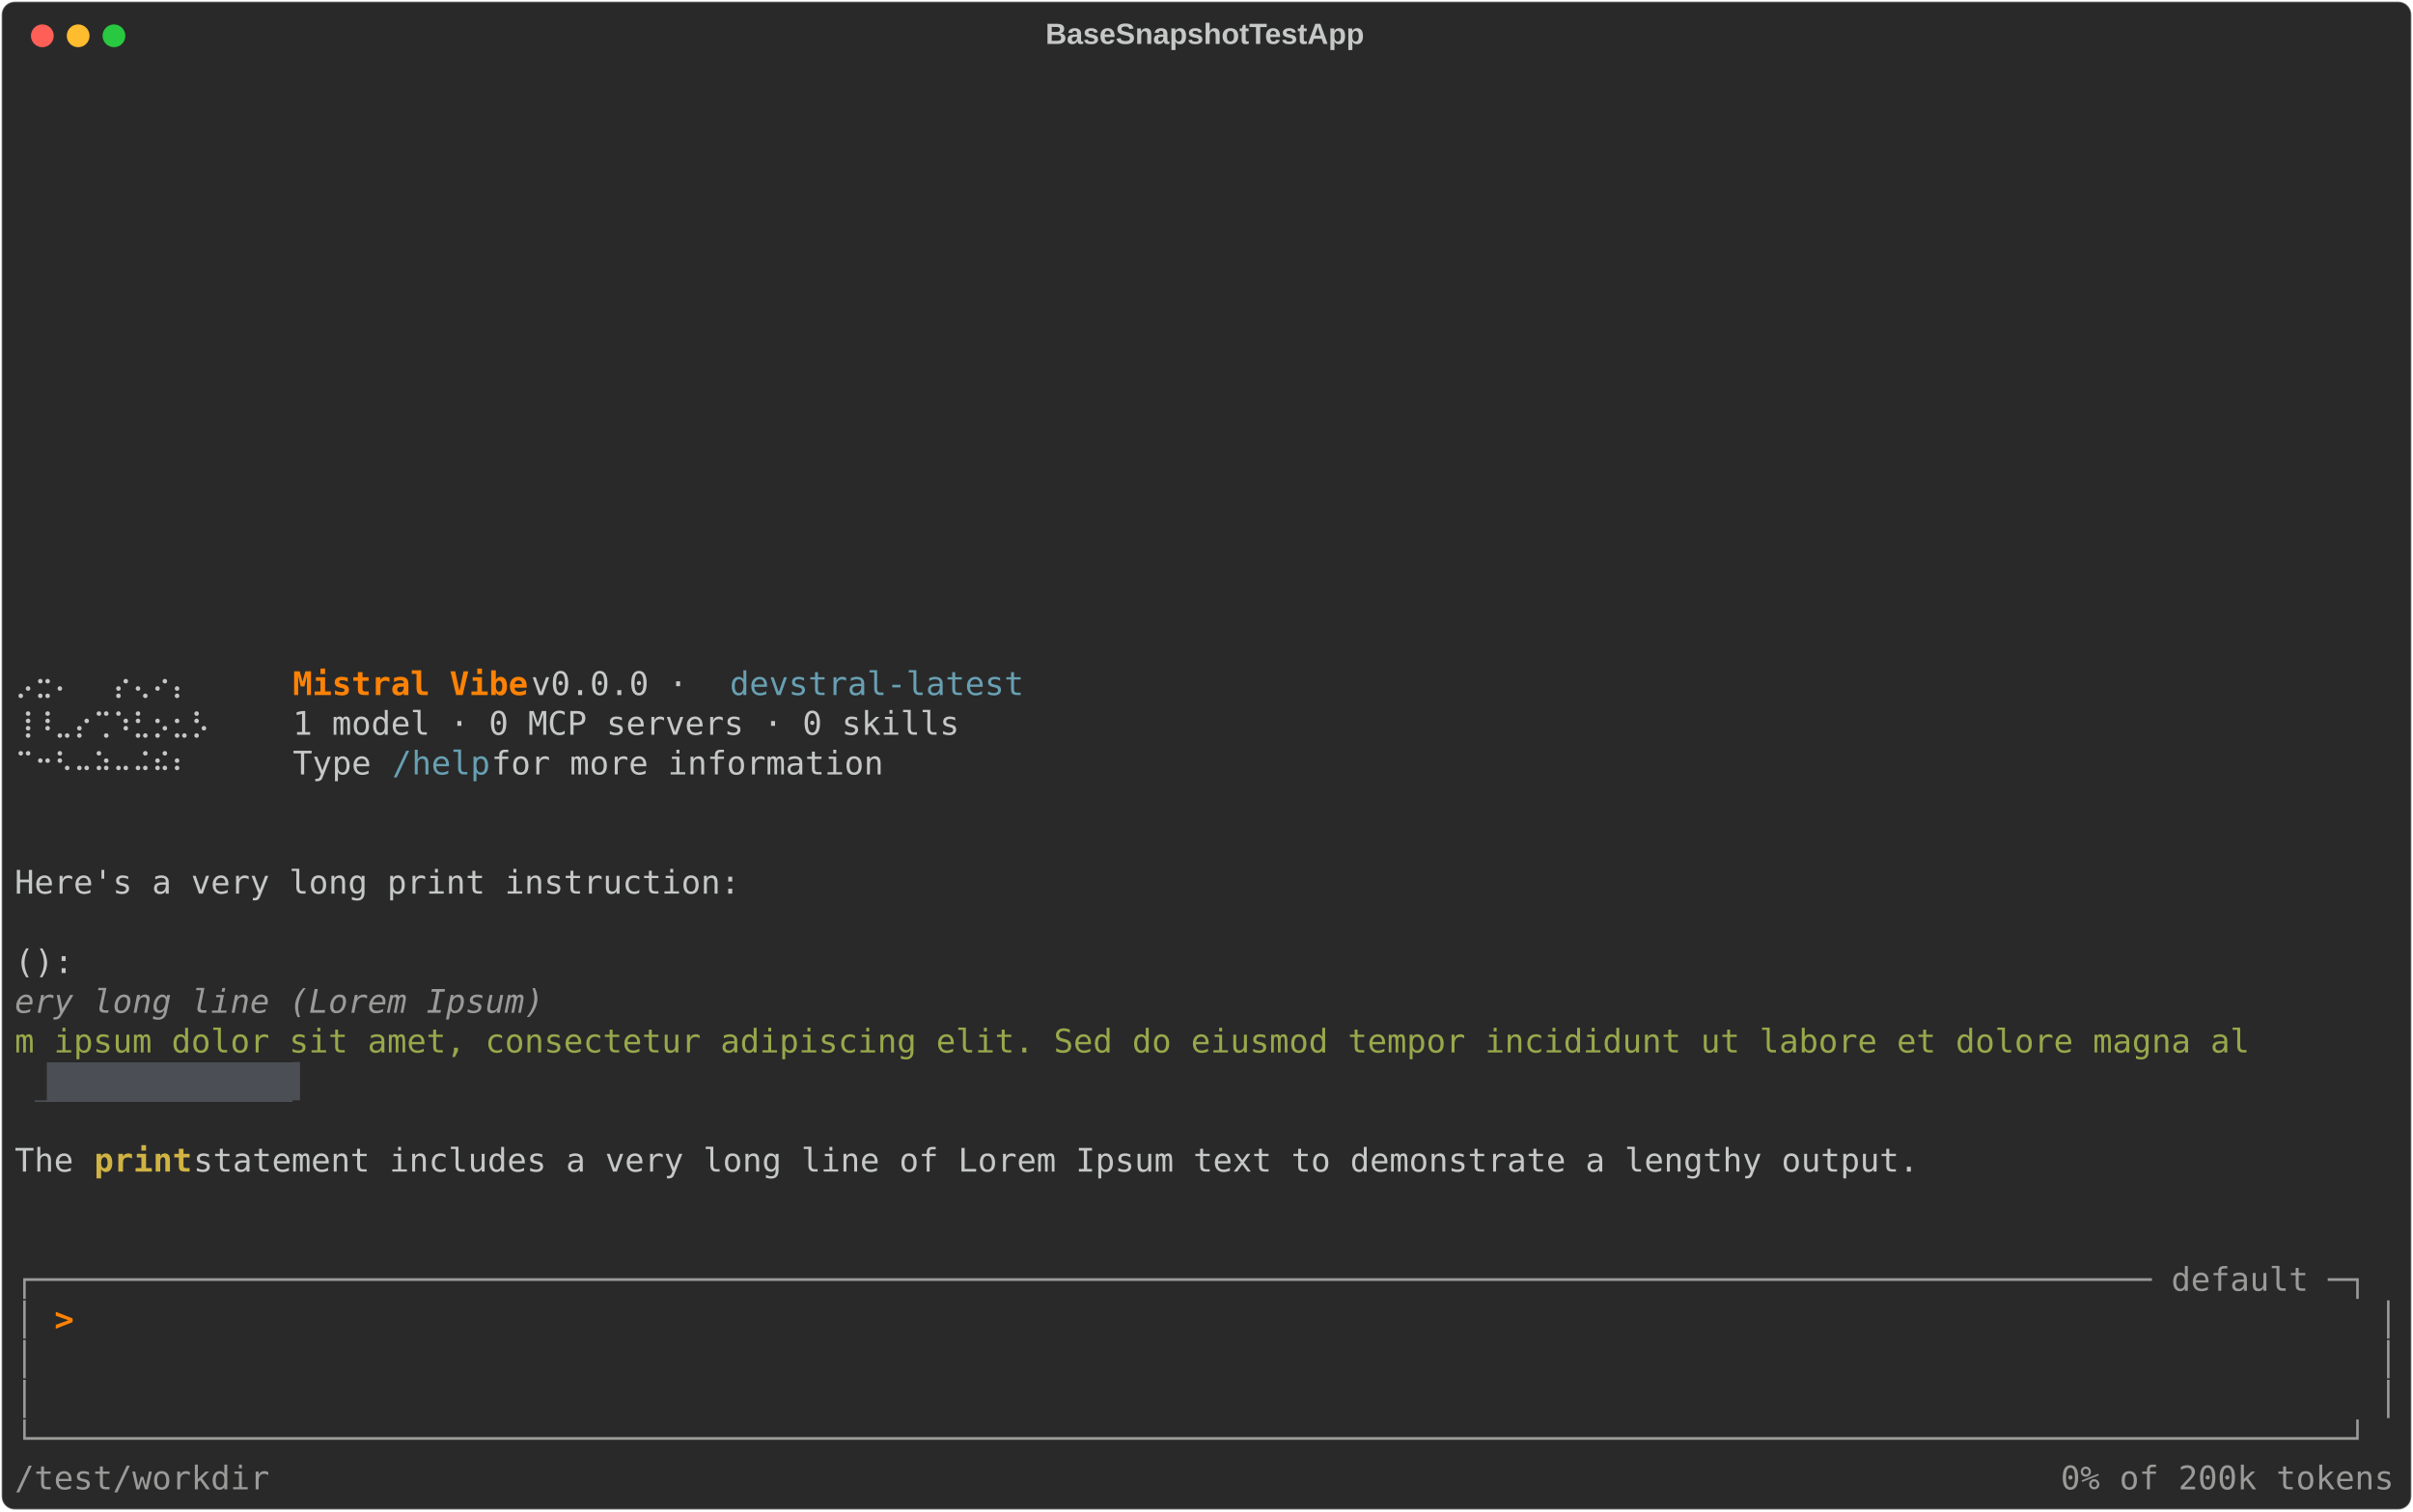
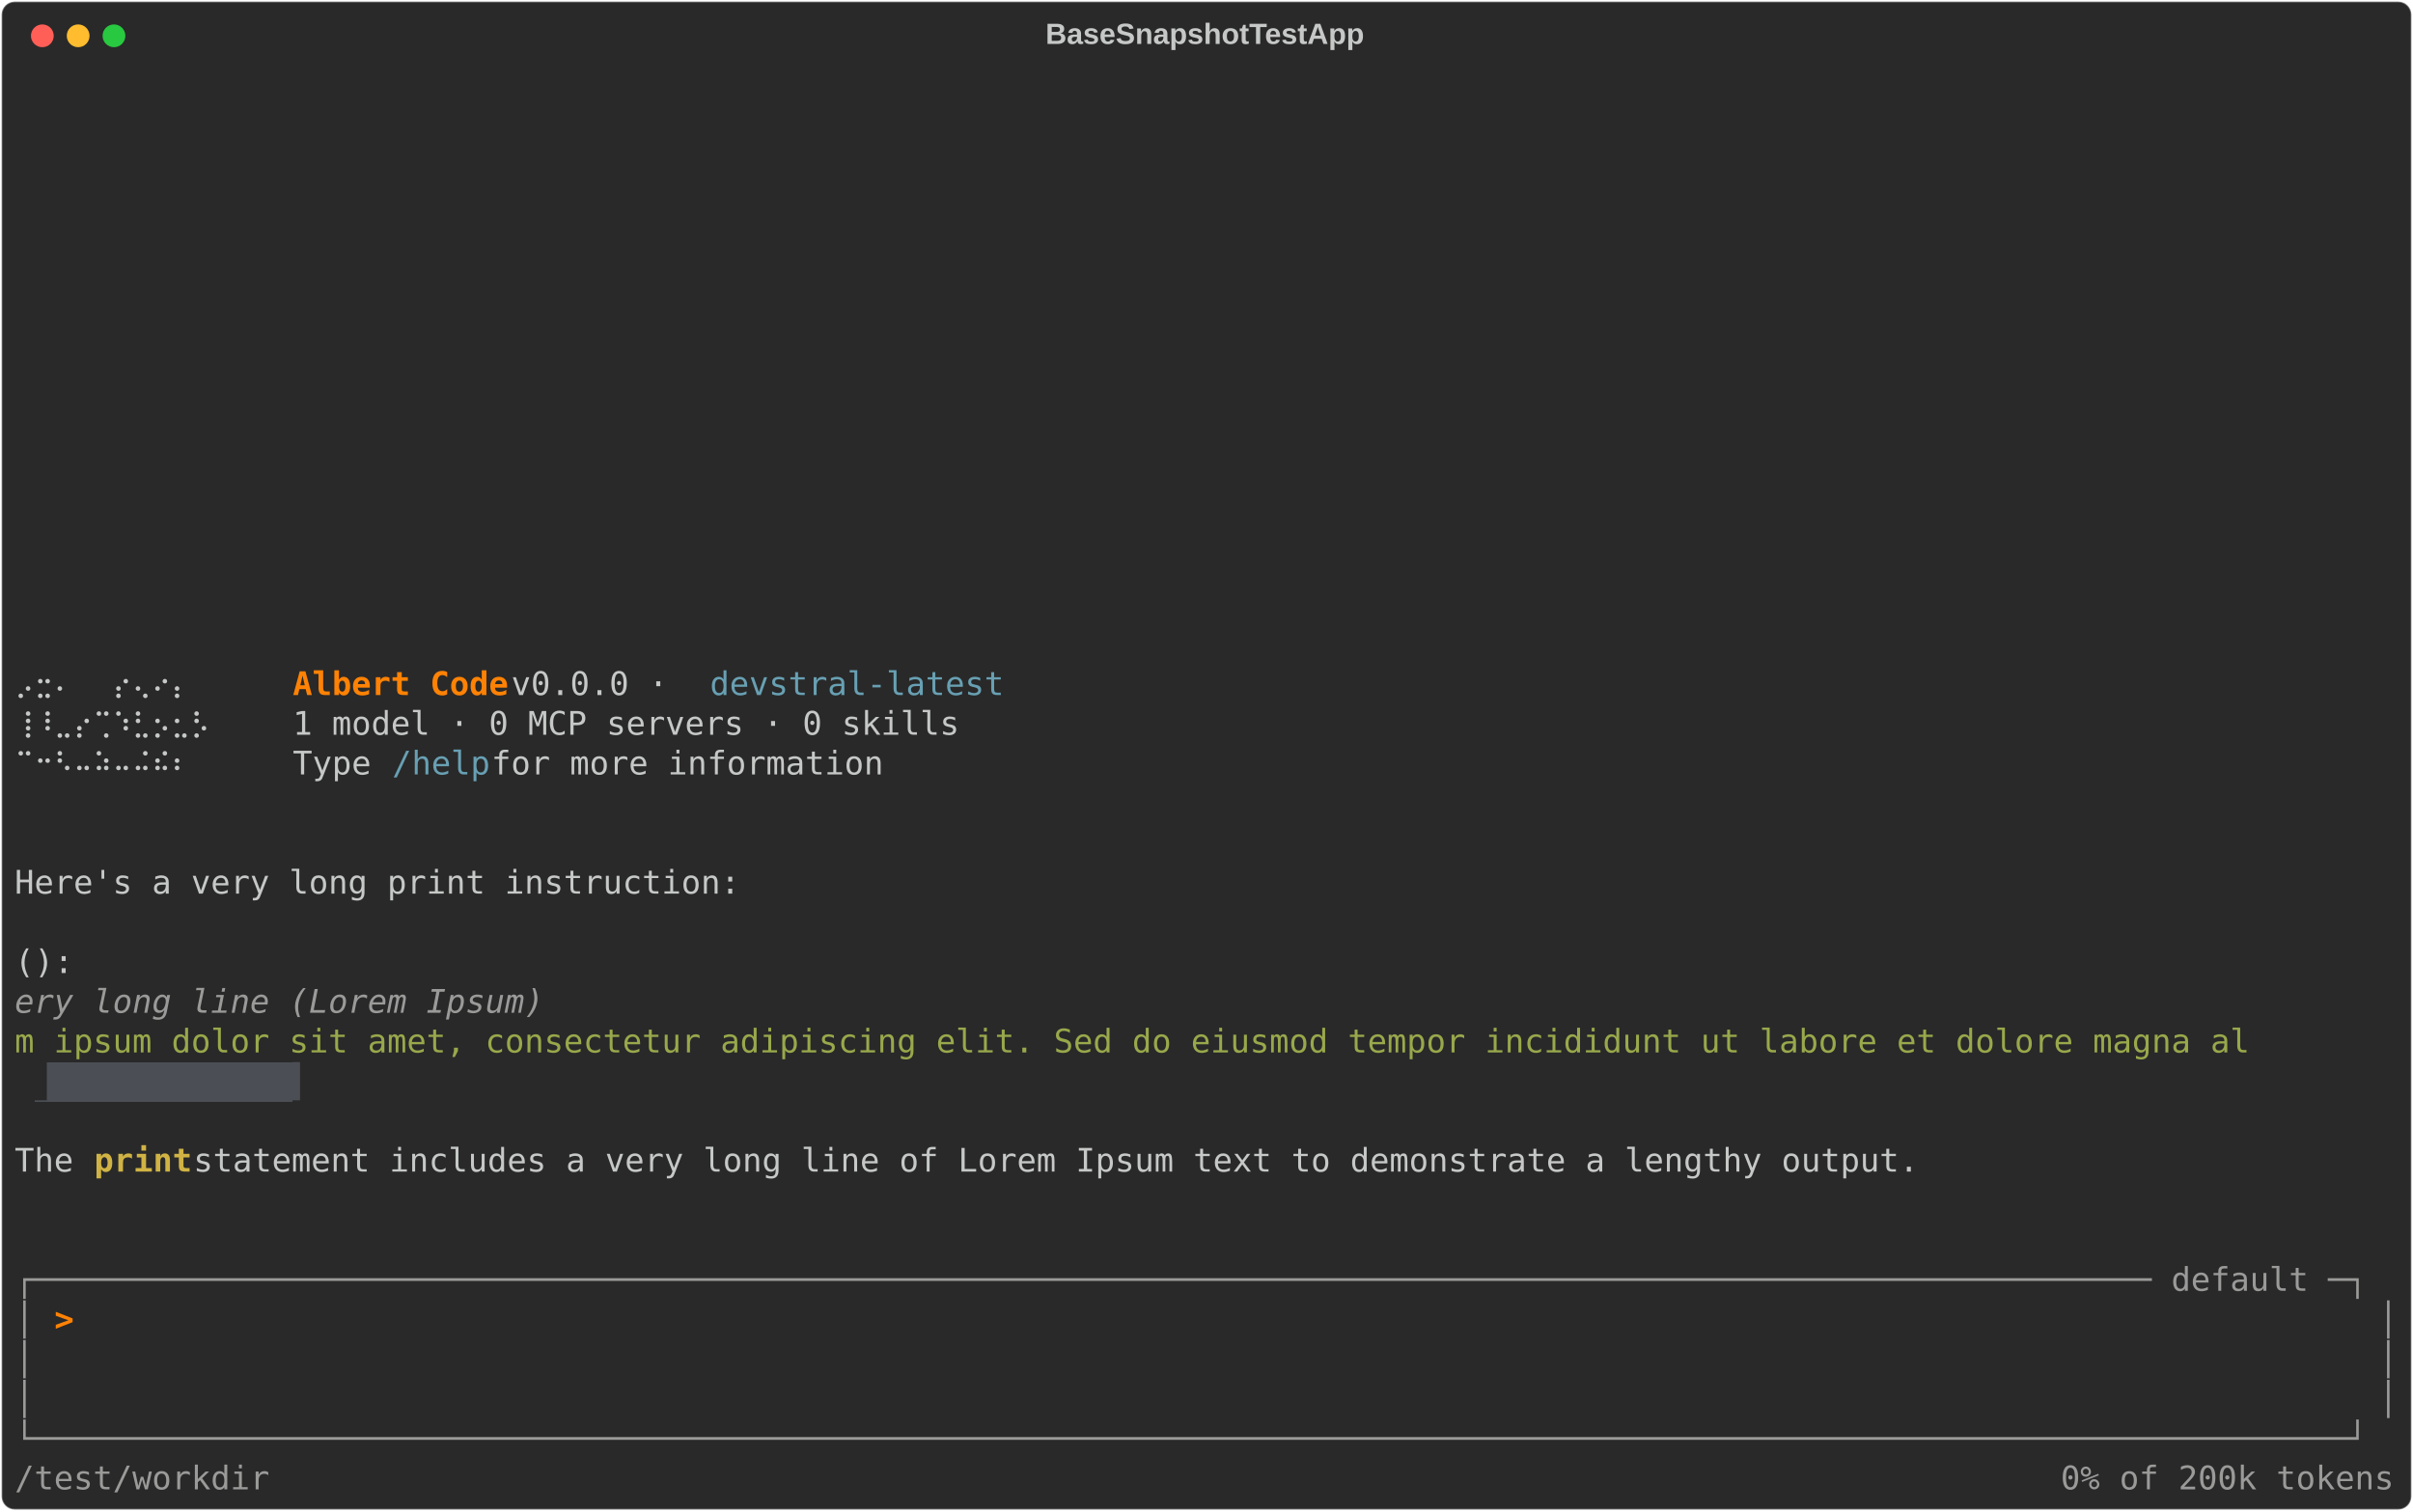
<svg xmlns="http://www.w3.org/2000/svg" class="rich-terminal" viewBox="0 0 1482 928.4">
  <style>

    @font-face {
        font-family: "Fira Code";
        src: local("FiraCode-Regular"),
                url("https://cdnjs.cloudflare.com/ajax/libs/firacode/6.2.0/woff2/FiraCode-Regular.woff2") format("woff2"),
                url("https://cdnjs.cloudflare.com/ajax/libs/firacode/6.2.0/woff/FiraCode-Regular.woff") format("woff");
        font-style: normal;
        font-weight: 400;
    }
    @font-face {
        font-family: "Fira Code";
        src: local("FiraCode-Bold"),
                url("https://cdnjs.cloudflare.com/ajax/libs/firacode/6.2.0/woff2/FiraCode-Bold.woff2") format("woff2"),
                url("https://cdnjs.cloudflare.com/ajax/libs/firacode/6.2.0/woff/FiraCode-Bold.woff") format("woff");
        font-style: bold;
        font-weight: 700;
    }

    .terminal-matrix {
        font-family: Fira Code, monospace;
        font-size: 20px;
        line-height: 24.4px;
        font-variant-east-asian: full-width;
    }

    .terminal-title {
        font-size: 18px;
        font-weight: bold;
        font-family: arial;
    }

    .terminal-r1 { fill: #c5c8c6 }
.terminal-r2 { fill: #ff8205;font-weight: bold }
.terminal-r3 { fill: #68a0b3 }
.terminal-r4 { fill: #9a9b99;font-style: italic; }
.terminal-r5 { fill: #98a84b }
.terminal-r6 { fill: #d2d2d2 }
.terminal-r7 { fill: #292929 }
.terminal-r8 { fill: #4b4e55 }
.terminal-r9 { fill: #d0b344;font-weight: bold }
.terminal-r10 { fill: #9a9b99 }
    </style>
  <defs>
    <clipPath id="terminal-clip-terminal">
      <rect x="0" y="0" width="1463.0" height="877.4" />
    </clipPath>
    <clipPath id="terminal-line-0">
      <rect x="0" y="1.5" width="1464" height="24.65" />
    </clipPath>
    <clipPath id="terminal-line-1">
      <rect x="0" y="25.9" width="1464" height="24.65" />
    </clipPath>
    <clipPath id="terminal-line-2">
      <rect x="0" y="50.3" width="1464" height="24.65" />
    </clipPath>
    <clipPath id="terminal-line-3">
      <rect x="0" y="74.7" width="1464" height="24.65" />
    </clipPath>
    <clipPath id="terminal-line-4">
      <rect x="0" y="99.1" width="1464" height="24.65" />
    </clipPath>
    <clipPath id="terminal-line-5">
      <rect x="0" y="123.5" width="1464" height="24.65" />
    </clipPath>
    <clipPath id="terminal-line-6">
      <rect x="0" y="147.9" width="1464" height="24.65" />
    </clipPath>
    <clipPath id="terminal-line-7">
      <rect x="0" y="172.3" width="1464" height="24.65" />
    </clipPath>
    <clipPath id="terminal-line-8">
      <rect x="0" y="196.7" width="1464" height="24.65" />
    </clipPath>
    <clipPath id="terminal-line-9">
      <rect x="0" y="221.1" width="1464" height="24.65" />
    </clipPath>
    <clipPath id="terminal-line-10">
      <rect x="0" y="245.5" width="1464" height="24.65" />
    </clipPath>
    <clipPath id="terminal-line-11">
      <rect x="0" y="269.9" width="1464" height="24.65" />
    </clipPath>
    <clipPath id="terminal-line-12">
      <rect x="0" y="294.3" width="1464" height="24.65" />
    </clipPath>
    <clipPath id="terminal-line-13">
      <rect x="0" y="318.7" width="1464" height="24.65" />
    </clipPath>
    <clipPath id="terminal-line-14">
      <rect x="0" y="343.1" width="1464" height="24.65" />
    </clipPath>
    <clipPath id="terminal-line-15">
      <rect x="0" y="367.5" width="1464" height="24.65" />
    </clipPath>
    <clipPath id="terminal-line-16">
      <rect x="0" y="391.9" width="1464" height="24.65" />
    </clipPath>
    <clipPath id="terminal-line-17">
      <rect x="0" y="416.3" width="1464" height="24.65" />
    </clipPath>
    <clipPath id="terminal-line-18">
      <rect x="0" y="440.7" width="1464" height="24.65" />
    </clipPath>
    <clipPath id="terminal-line-19">
      <rect x="0" y="465.1" width="1464" height="24.65" />
    </clipPath>
    <clipPath id="terminal-line-20">
      <rect x="0" y="489.5" width="1464" height="24.65" />
    </clipPath>
    <clipPath id="terminal-line-21">
      <rect x="0" y="513.9" width="1464" height="24.65" />
    </clipPath>
    <clipPath id="terminal-line-22">
      <rect x="0" y="538.3" width="1464" height="24.65" />
    </clipPath>
    <clipPath id="terminal-line-23">
      <rect x="0" y="562.7" width="1464" height="24.65" />
    </clipPath>
    <clipPath id="terminal-line-24">
      <rect x="0" y="587.1" width="1464" height="24.65" />
    </clipPath>
    <clipPath id="terminal-line-25">
      <rect x="0" y="611.5" width="1464" height="24.65" />
    </clipPath>
    <clipPath id="terminal-line-26">
      <rect x="0" y="635.9" width="1464" height="24.65" />
    </clipPath>
    <clipPath id="terminal-line-27">
      <rect x="0" y="660.3" width="1464" height="24.65" />
    </clipPath>
    <clipPath id="terminal-line-28">
      <rect x="0" y="684.7" width="1464" height="24.65" />
    </clipPath>
    <clipPath id="terminal-line-29">
      <rect x="0" y="709.1" width="1464" height="24.65" />
    </clipPath>
    <clipPath id="terminal-line-30">
      <rect x="0" y="733.5" width="1464" height="24.65" />
    </clipPath>
    <clipPath id="terminal-line-31">
      <rect x="0" y="757.9" width="1464" height="24.65" />
    </clipPath>
    <clipPath id="terminal-line-32">
      <rect x="0" y="782.3" width="1464" height="24.65" />
    </clipPath>
    <clipPath id="terminal-line-33">
      <rect x="0" y="806.7" width="1464" height="24.65" />
    </clipPath>
    <clipPath id="terminal-line-34">
      <rect x="0" y="831.1" width="1464" height="24.65" />
    </clipPath>
  </defs>
  <rect fill="#292929" stroke="rgba(255,255,255,0.35)" stroke-width="1" x="1" y="1" width="1480" height="926.4" rx="8" />
  <text class="terminal-title" fill="#c5c8c6" text-anchor="middle" x="740" y="27">BaseSnapshotTestApp</text>
  <g transform="translate(26,22)">
    <circle cx="0" cy="0" r="7" fill="#ff5f57" />
    <circle cx="22" cy="0" r="7" fill="#febc2e" />
    <circle cx="44" cy="0" r="7" fill="#28c840" />
  </g>
  <g transform="translate(9, 41)" clip-path="url(#terminal-clip-terminal)">
    <rect fill="#4b4e55" x="12.2" y="611.5" width="158.6" height="24.65" shape-rendering="crispEdges" />
    <g class="terminal-matrix">
      <text class="terminal-r1" x="1464" y="20" textLength="12.2" clip-path="url(#terminal-line-0)">
</text>
      <text class="terminal-r1" x="1464" y="44.4" textLength="12.2" clip-path="url(#terminal-line-1)">
</text>
      <text class="terminal-r1" x="1464" y="68.8" textLength="12.2" clip-path="url(#terminal-line-2)">
</text>
      <text class="terminal-r1" x="1464" y="93.2" textLength="12.2" clip-path="url(#terminal-line-3)">
</text>
      <text class="terminal-r1" x="1464" y="117.6" textLength="12.2" clip-path="url(#terminal-line-4)">
</text>
      <text class="terminal-r1" x="1464" y="142" textLength="12.2" clip-path="url(#terminal-line-5)">
</text>
      <text class="terminal-r1" x="1464" y="166.4" textLength="12.2" clip-path="url(#terminal-line-6)">
</text>
      <text class="terminal-r1" x="1464" y="190.8" textLength="12.2" clip-path="url(#terminal-line-7)">
</text>
      <text class="terminal-r1" x="1464" y="215.2" textLength="12.2" clip-path="url(#terminal-line-8)">
</text>
      <text class="terminal-r1" x="1464" y="239.6" textLength="12.2" clip-path="url(#terminal-line-9)">
</text>
      <text class="terminal-r1" x="1464" y="264" textLength="12.2" clip-path="url(#terminal-line-10)">
</text>
      <text class="terminal-r1" x="1464" y="288.4" textLength="12.2" clip-path="url(#terminal-line-11)">
</text>
      <text class="terminal-r1" x="1464" y="312.8" textLength="12.2" clip-path="url(#terminal-line-12)">
</text>
      <text class="terminal-r1" x="1464" y="337.2" textLength="12.2" clip-path="url(#terminal-line-13)">
</text>
      <text class="terminal-r1" x="1464" y="361.6" textLength="12.2" clip-path="url(#terminal-line-14)">
</text>
      <text class="terminal-r1" x="0" y="386" textLength="134.2" clip-path="url(#terminal-line-15)">  ⡠⣒⠄  ⡔⢄⠔⡄</text>
-       <text class="terminal-r2" x="170.8" y="386" textLength="146.4" clip-path="url(#terminal-line-15)">Mistral Vibe</text>
-       <text class="terminal-r1" x="317.2" y="386" textLength="122" clip-path="url(#terminal-line-15)"> v0.0.0 · </text>
-       <text class="terminal-r3" x="439.2" y="386" textLength="183" clip-path="url(#terminal-line-15)">devstral-latest</text>
+       <text class="terminal-r2" x="170.8" y="386" textLength="134.2" clip-path="url(#terminal-line-15)">Albert Code</text>
+       <text class="terminal-r1" x="305" y="386" textLength="122" clip-path="url(#terminal-line-15)"> v0.0.0 · </text>
+       <text class="terminal-r3" x="427" y="386" textLength="183" clip-path="url(#terminal-line-15)">devstral-latest</text>
      <text class="terminal-r1" x="1464" y="386" textLength="12.2" clip-path="url(#terminal-line-15)">
</text>
      <text class="terminal-r1" x="0" y="410.4" textLength="134.2" clip-path="url(#terminal-line-16)"> ⢸⠸⣀⡔⢉⠱⣃⡢⣂⡣</text>
      <text class="terminal-r1" x="170.8" y="410.4" textLength="414.8" clip-path="url(#terminal-line-16)">1 model · 0 MCP servers · 0 skills</text>
      <text class="terminal-r1" x="1464" y="410.4" textLength="12.2" clip-path="url(#terminal-line-16)">
</text>
      <text class="terminal-r1" x="0" y="434.8" textLength="134.2" clip-path="url(#terminal-line-17)">  ⠉⠒⠣⠤⠵⠤⠬⠮⠆</text>
      <text class="terminal-r1" x="170.8" y="434.8" textLength="61" clip-path="url(#terminal-line-17)">Type </text>
      <text class="terminal-r3" x="231.8" y="434.8" textLength="61" clip-path="url(#terminal-line-17)">/help</text>
      <text class="terminal-r1" x="292.8" y="434.8" textLength="256.2" clip-path="url(#terminal-line-17)"> for more information</text>
      <text class="terminal-r1" x="1464" y="434.8" textLength="12.2" clip-path="url(#terminal-line-17)">
</text>
      <text class="terminal-r1" x="1464" y="459.2" textLength="12.2" clip-path="url(#terminal-line-18)">
</text>
      <text class="terminal-r1" x="1464" y="483.6" textLength="12.2" clip-path="url(#terminal-line-19)">
</text>
      <text class="terminal-r1" x="0" y="508" textLength="451.4" clip-path="url(#terminal-line-20)">Here's a very long print instruction:</text>
      <text class="terminal-r1" x="1464" y="508" textLength="12.2" clip-path="url(#terminal-line-20)">
</text>
      <text class="terminal-r1" x="1464" y="532.4" textLength="12.2" clip-path="url(#terminal-line-21)">
</text>
      <text class="terminal-r1" x="0" y="556.8" textLength="36.6" clip-path="url(#terminal-line-22)">():</text>
      <text class="terminal-r1" x="1464" y="556.8" textLength="12.2" clip-path="url(#terminal-line-22)">
</text>
      <text class="terminal-r4" x="0" y="581.2" textLength="329.4" clip-path="url(#terminal-line-23)">ery long line (Lorem Ipsum)</text>
      <text class="terminal-r1" x="1464" y="581.2" textLength="12.2" clip-path="url(#terminal-line-23)">
</text>
      <text class="terminal-r5" x="0" y="605.6" textLength="1390.8" clip-path="url(#terminal-line-24)">m ipsum dolor sit amet, consectetur adipiscing elit. Sed do eiusmod tempor incididunt ut labore et dolore magna al</text>
      <text class="terminal-r1" x="1464" y="605.6" textLength="12.2" clip-path="url(#terminal-line-24)">
</text>
      <text class="terminal-r7" x="12.2" y="630" textLength="158.6" clip-path="url(#terminal-line-25)">▋            </text>
      <text class="terminal-r8" x="170.8" y="630" textLength="12.2" clip-path="url(#terminal-line-25)">▍</text>
      <text class="terminal-r1" x="1464" y="630" textLength="12.2" clip-path="url(#terminal-line-25)">
</text>
      <text class="terminal-r1" x="1464" y="654.4" textLength="12.2" clip-path="url(#terminal-line-26)">
</text>
      <text class="terminal-r1" x="0" y="678.8" textLength="48.8" clip-path="url(#terminal-line-27)">The </text>
      <text class="terminal-r9" x="48.8" y="678.8" textLength="61" clip-path="url(#terminal-line-27)">print</text>
      <text class="terminal-r1" x="109.8" y="678.8" textLength="1085.8" clip-path="url(#terminal-line-27)"> statement includes a very long line of Lorem Ipsum text to demonstrate a lengthy output.</text>
      <text class="terminal-r1" x="1464" y="678.8" textLength="12.2" clip-path="url(#terminal-line-27)">
</text>
      <text class="terminal-r1" x="1464" y="703.2" textLength="12.2" clip-path="url(#terminal-line-28)">
</text>
      <text class="terminal-r1" x="1464" y="727.6" textLength="12.2" clip-path="url(#terminal-line-29)">
</text>
      <text class="terminal-r10" x="0" y="752" textLength="1464" clip-path="url(#terminal-line-30)">┌──────────────────────────────────────────────────────────────────────────────────────────────────────────── default ─┐</text>
      <text class="terminal-r1" x="1464" y="752" textLength="12.2" clip-path="url(#terminal-line-30)">
</text>
      <text class="terminal-r10" x="0" y="776.4" textLength="12.2" clip-path="url(#terminal-line-31)">│</text>
      <text class="terminal-r2" x="24.4" y="776.4" textLength="12.2" clip-path="url(#terminal-line-31)">&gt;</text>
      <text class="terminal-r10" x="1451.8" y="776.4" textLength="12.2" clip-path="url(#terminal-line-31)">│</text>
      <text class="terminal-r1" x="1464" y="776.4" textLength="12.2" clip-path="url(#terminal-line-31)">
</text>
      <text class="terminal-r10" x="0" y="800.8" textLength="12.2" clip-path="url(#terminal-line-32)">│</text>
      <text class="terminal-r10" x="1451.8" y="800.8" textLength="12.2" clip-path="url(#terminal-line-32)">│</text>
      <text class="terminal-r1" x="1464" y="800.8" textLength="12.2" clip-path="url(#terminal-line-32)">
</text>
      <text class="terminal-r10" x="0" y="825.2" textLength="12.2" clip-path="url(#terminal-line-33)">│</text>
      <text class="terminal-r10" x="1451.8" y="825.2" textLength="12.2" clip-path="url(#terminal-line-33)">│</text>
      <text class="terminal-r1" x="1464" y="825.2" textLength="12.2" clip-path="url(#terminal-line-33)">
</text>
      <text class="terminal-r10" x="0" y="849.6" textLength="1464" clip-path="url(#terminal-line-34)">└──────────────────────────────────────────────────────────────────────────────────────────────────────────────────────┘</text>
      <text class="terminal-r1" x="1464" y="849.6" textLength="12.2" clip-path="url(#terminal-line-34)">
</text>
      <text class="terminal-r10" x="0" y="874" textLength="158.6" clip-path="url(#terminal-line-35)">/test/workdir</text>
      <text class="terminal-r10" x="1256.6" y="874" textLength="207.4" clip-path="url(#terminal-line-35)">0% of 200k tokens</text>
    </g>
  </g>
</svg>
